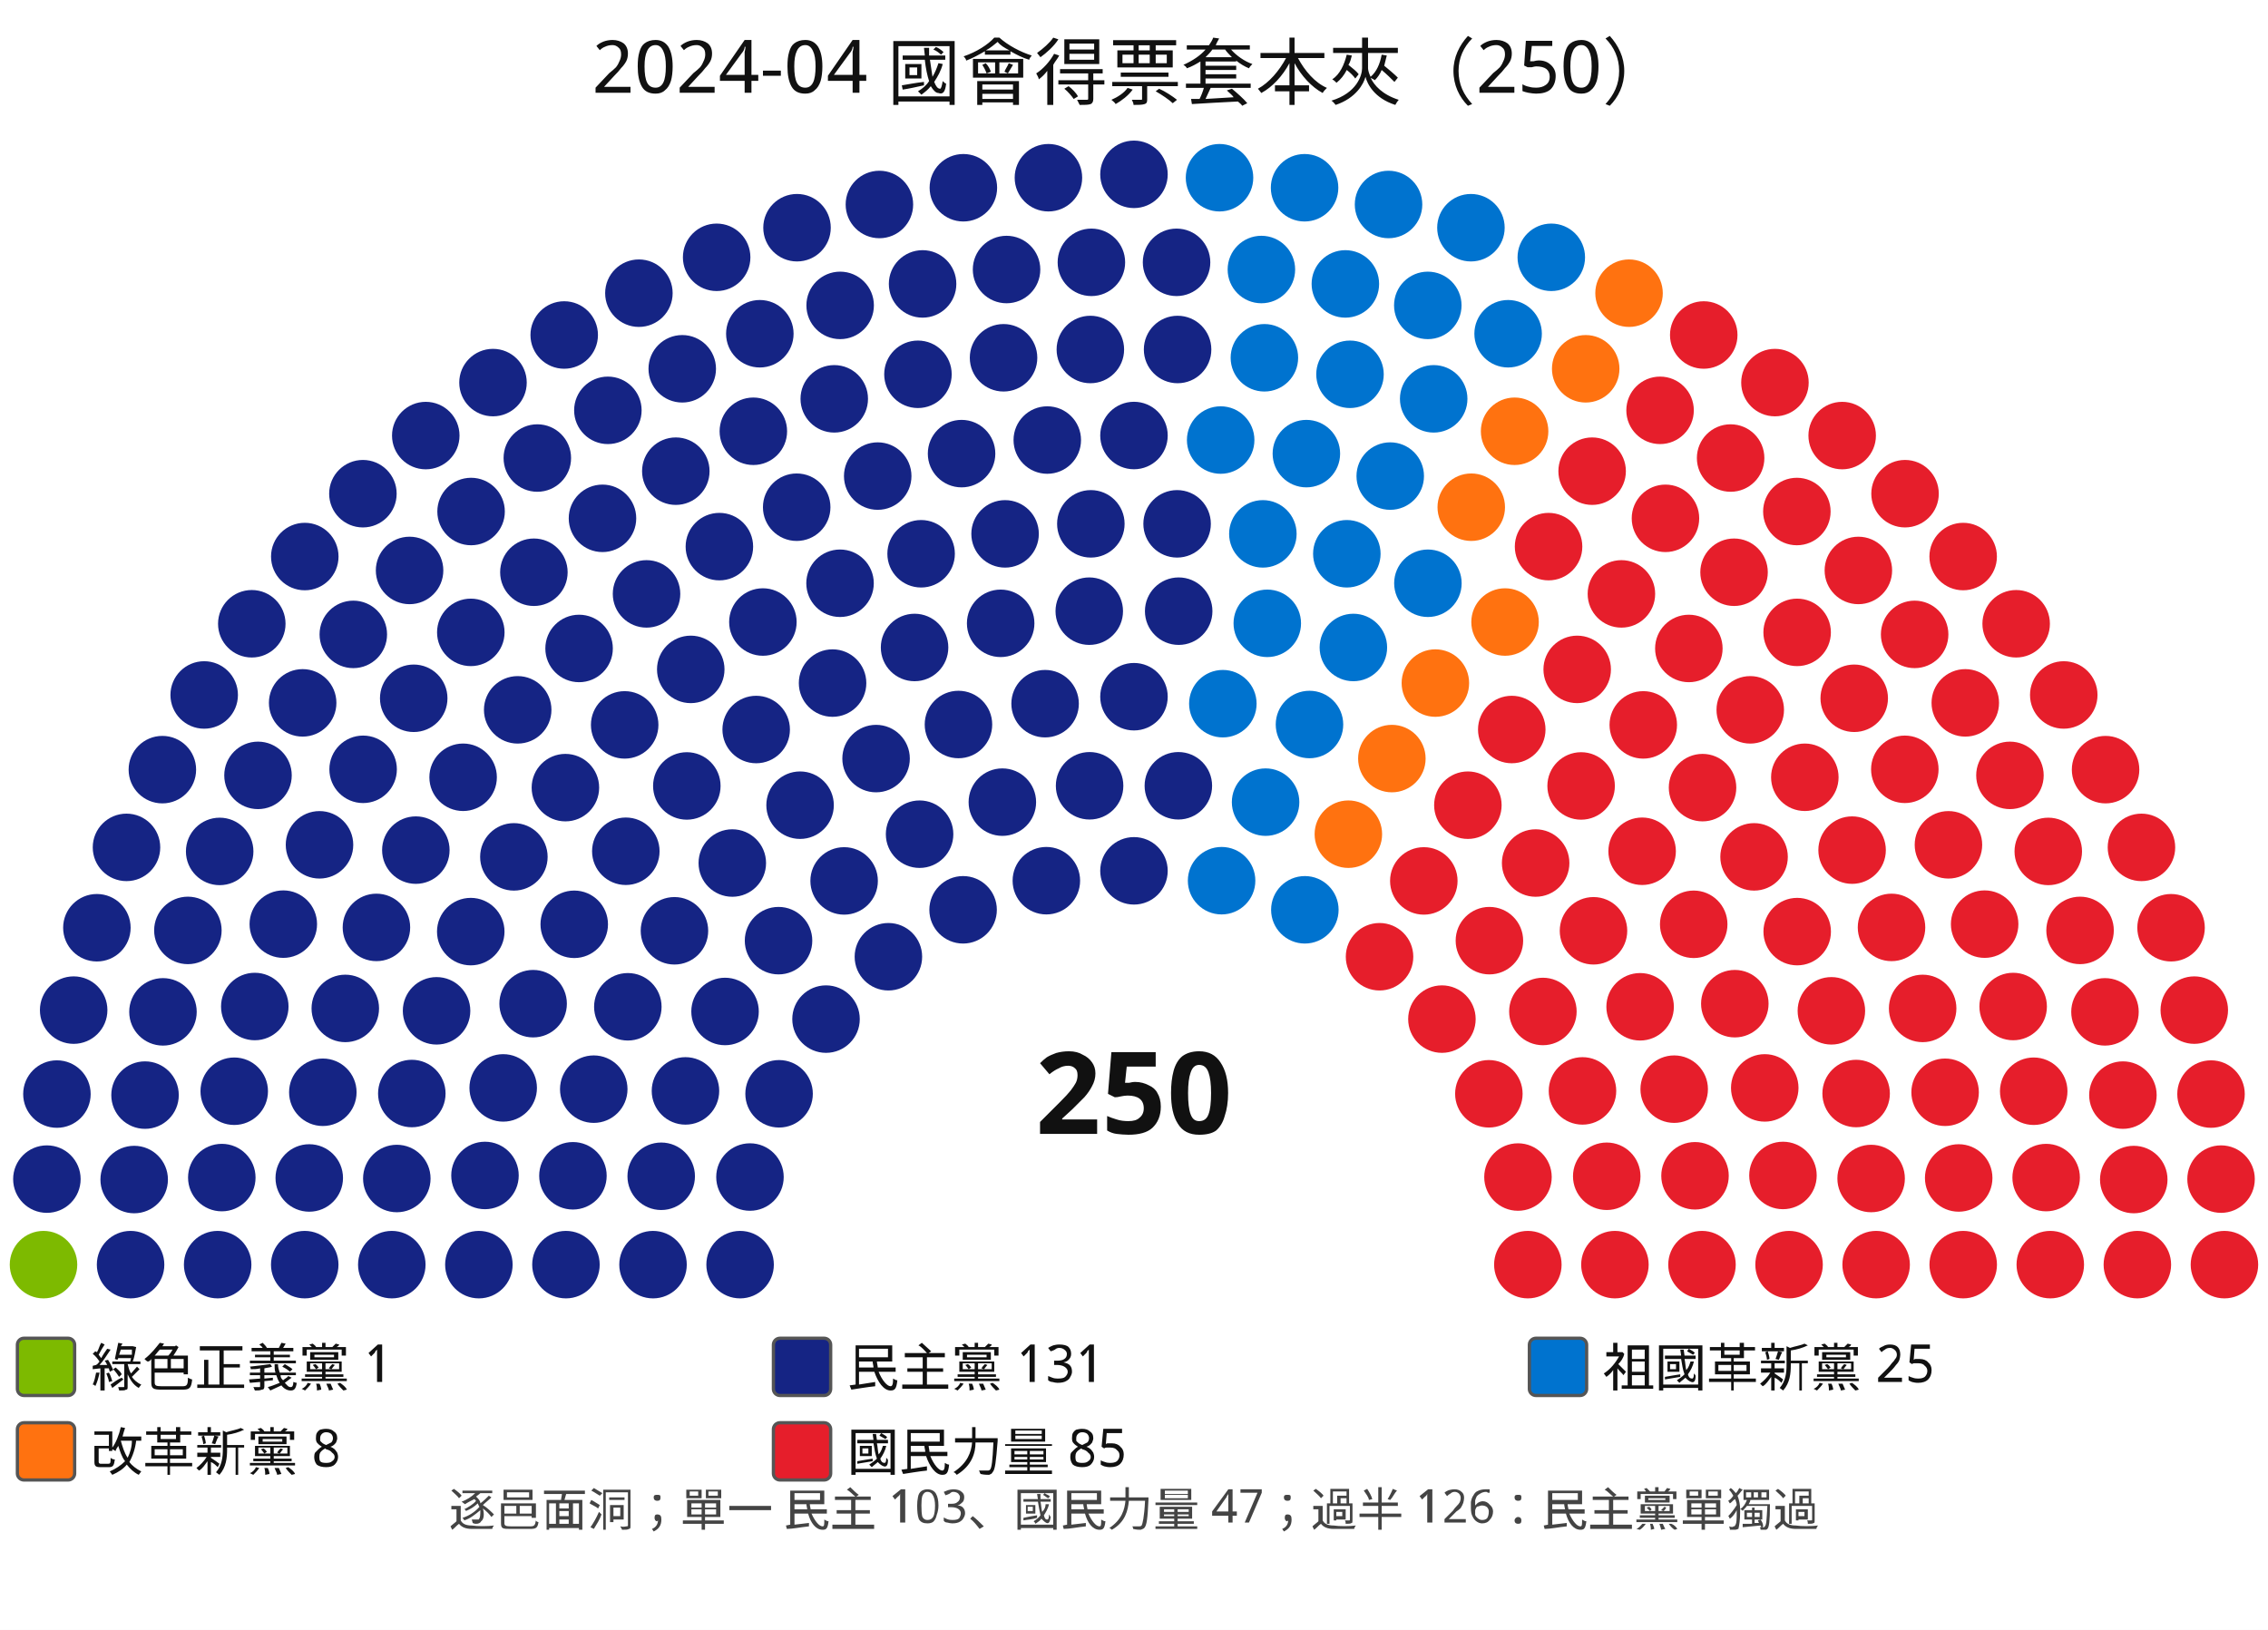
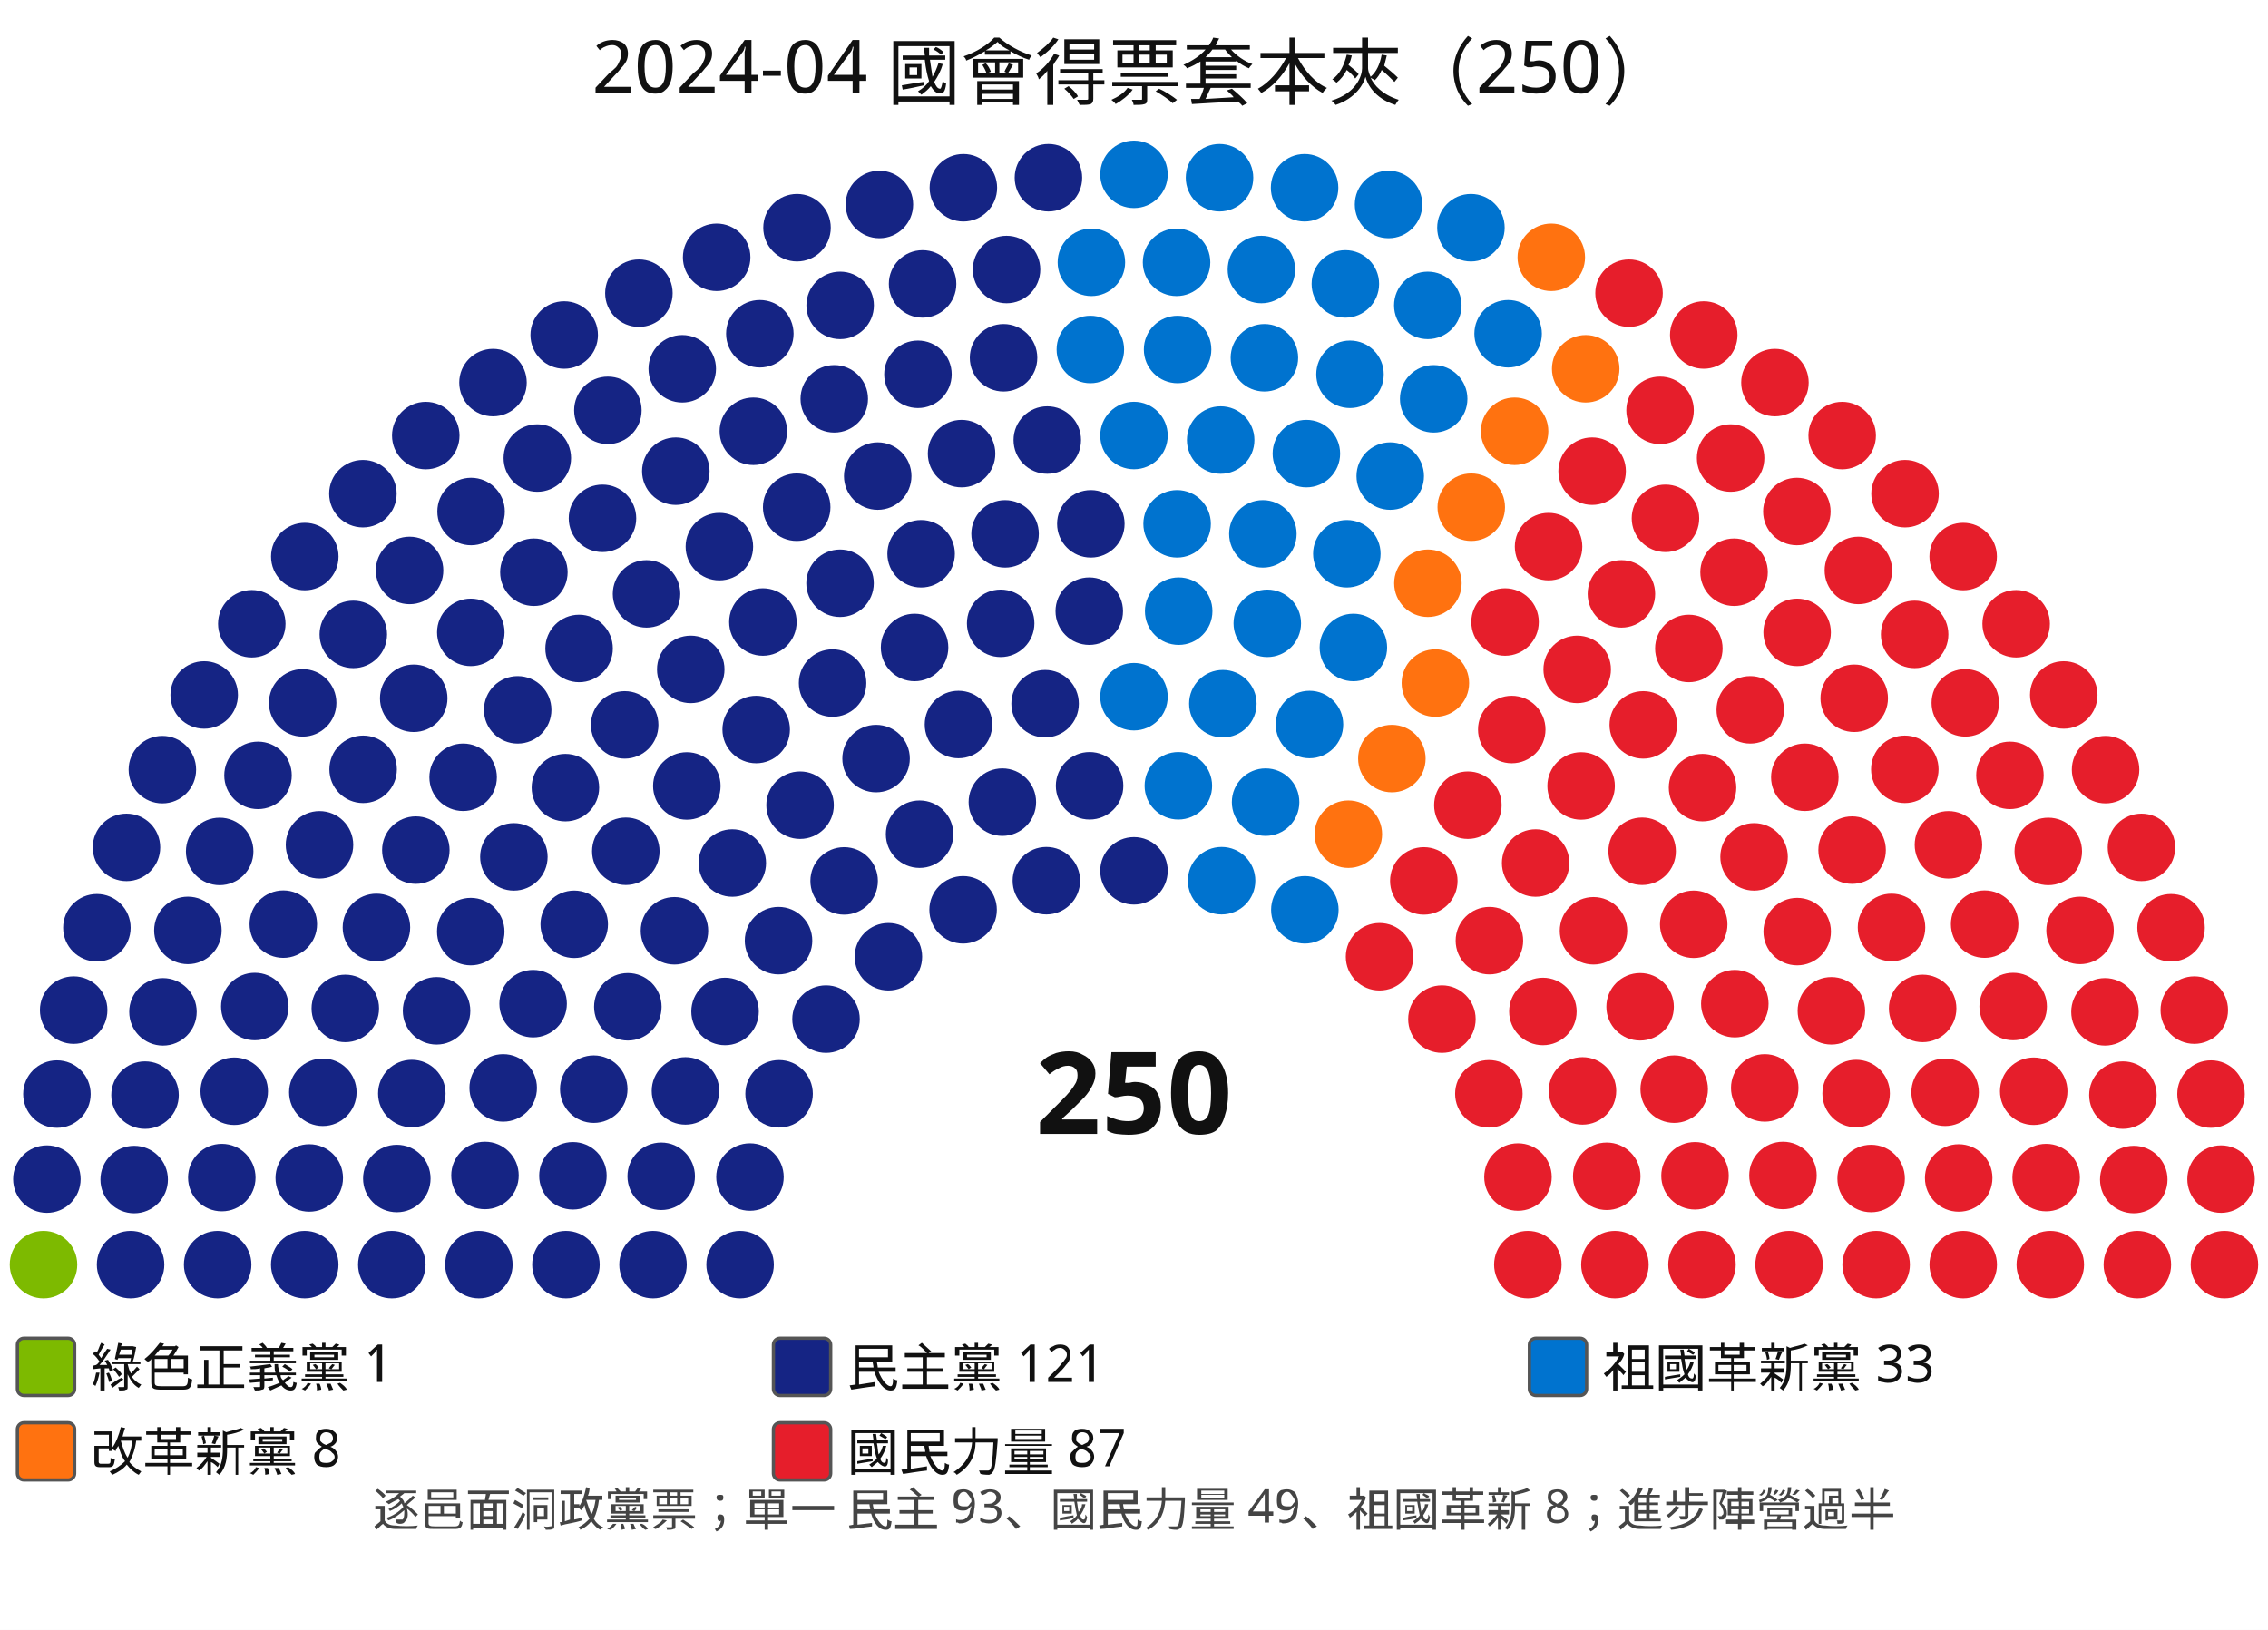
<svg xmlns="http://www.w3.org/2000/svg" viewBox="-20.798 -23.198 41.597 29.898" role="img" aria-label="2024-04 國會得票套本夾（250）">
  <rect x="-20.798" y="-23.198" width="41.597" height="29.898" fill="#ffffff" />
  <text x="0" y="-21.498" text-anchor="middle" font-family="Noto Sans, DejaVu Sans, sans-serif" font-size="1.35" fill="#111">2024-04 國會得票套本夾（250）</text>
  <circle cx="-20" cy="-0" r="0.639" fill="#7DBA00" stroke="#ffffff" stroke-width="0.04" />
  <circle cx="-19.938" cy="-1.569" r="0.639" fill="#152484" stroke="#ffffff" stroke-width="0.04" />
  <circle cx="-19.754" cy="-3.129" r="0.639" fill="#152484" stroke="#ffffff" stroke-width="0.04" />
  <circle cx="-19.447" cy="-4.669" r="0.639" fill="#152484" stroke="#ffffff" stroke-width="0.04" />
  <circle cx="-19.021" cy="-6.18" r="0.639" fill="#152484" stroke="#ffffff" stroke-width="0.04" />
  <circle cx="-18.478" cy="-7.654" r="0.639" fill="#152484" stroke="#ffffff" stroke-width="0.04" />
  <circle cx="-17.82" cy="-9.08" r="0.639" fill="#152484" stroke="#ffffff" stroke-width="0.04" />
  <circle cx="-17.053" cy="-10.45" r="0.639" fill="#152484" stroke="#ffffff" stroke-width="0.04" />
  <circle cx="-16.18" cy="-11.756" r="0.639" fill="#152484" stroke="#ffffff" stroke-width="0.04" />
  <circle cx="-15.208" cy="-12.989" r="0.639" fill="#152484" stroke="#ffffff" stroke-width="0.04" />
  <circle cx="-14.142" cy="-14.142" r="0.639" fill="#152484" stroke="#ffffff" stroke-width="0.04" />
  <circle cx="-12.989" cy="-15.208" r="0.639" fill="#152484" stroke="#ffffff" stroke-width="0.04" />
  <circle cx="-11.756" cy="-16.18" r="0.639" fill="#152484" stroke="#ffffff" stroke-width="0.04" />
  <circle cx="-10.45" cy="-17.053" r="0.639" fill="#152484" stroke="#ffffff" stroke-width="0.04" />
  <circle cx="-9.08" cy="-17.82" r="0.639" fill="#152484" stroke="#ffffff" stroke-width="0.04" />
  <circle cx="-7.654" cy="-18.478" r="0.639" fill="#152484" stroke="#ffffff" stroke-width="0.04" />
  <circle cx="-6.18" cy="-19.021" r="0.639" fill="#152484" stroke="#ffffff" stroke-width="0.04" />
  <circle cx="-4.669" cy="-19.447" r="0.639" fill="#152484" stroke="#ffffff" stroke-width="0.04" />
  <circle cx="-3.129" cy="-19.754" r="0.639" fill="#152484" stroke="#ffffff" stroke-width="0.04" />
  <circle cx="-1.569" cy="-19.938" r="0.639" fill="#152484" stroke="#ffffff" stroke-width="0.04" />
-   <circle cx="0" cy="-20" r="0.639" fill="#152484" stroke="#ffffff" stroke-width="0.04" />
+   <circle cx="0" cy="-20" r="0.639" fill="#0073CF" stroke="#ffffff" stroke-width="0.04" />
  <circle cx="1.569" cy="-19.938" r="0.639" fill="#0073CF" stroke="#ffffff" stroke-width="0.04" />
  <circle cx="3.129" cy="-19.754" r="0.639" fill="#0073CF" stroke="#ffffff" stroke-width="0.04" />
  <circle cx="4.669" cy="-19.447" r="0.639" fill="#0073CF" stroke="#ffffff" stroke-width="0.04" />
  <circle cx="6.18" cy="-19.021" r="0.639" fill="#0073CF" stroke="#ffffff" stroke-width="0.04" />
-   <circle cx="7.654" cy="-18.478" r="0.639" fill="#0073CF" stroke="#ffffff" stroke-width="0.04" />
-   <circle cx="9.08" cy="-17.82" r="0.639" fill="#FF7210" stroke="#ffffff" stroke-width="0.04" />
+   <circle cx="7.654" cy="-18.478" r="0.639" fill="#FF7210" stroke="#ffffff" stroke-width="0.04" />
+   <circle cx="9.08" cy="-17.82" r="0.639" fill="#E61E2B" stroke="#ffffff" stroke-width="0.04" />
  <circle cx="10.45" cy="-17.053" r="0.639" fill="#E61E2B" stroke="#ffffff" stroke-width="0.04" />
  <circle cx="11.756" cy="-16.18" r="0.639" fill="#E61E2B" stroke="#ffffff" stroke-width="0.04" />
  <circle cx="12.989" cy="-15.208" r="0.639" fill="#E61E2B" stroke="#ffffff" stroke-width="0.04" />
  <circle cx="14.142" cy="-14.142" r="0.639" fill="#E61E2B" stroke="#ffffff" stroke-width="0.04" />
  <circle cx="15.208" cy="-12.989" r="0.639" fill="#E61E2B" stroke="#ffffff" stroke-width="0.04" />
  <circle cx="16.18" cy="-11.756" r="0.639" fill="#E61E2B" stroke="#ffffff" stroke-width="0.04" />
  <circle cx="17.053" cy="-10.45" r="0.639" fill="#E61E2B" stroke="#ffffff" stroke-width="0.04" />
  <circle cx="17.82" cy="-9.08" r="0.639" fill="#E61E2B" stroke="#ffffff" stroke-width="0.04" />
  <circle cx="18.478" cy="-7.654" r="0.639" fill="#E61E2B" stroke="#ffffff" stroke-width="0.04" />
  <circle cx="19.021" cy="-6.18" r="0.639" fill="#E61E2B" stroke="#ffffff" stroke-width="0.04" />
  <circle cx="19.447" cy="-4.669" r="0.639" fill="#E61E2B" stroke="#ffffff" stroke-width="0.04" />
  <circle cx="19.754" cy="-3.129" r="0.639" fill="#E61E2B" stroke="#ffffff" stroke-width="0.04" />
  <circle cx="19.938" cy="-1.569" r="0.639" fill="#E61E2B" stroke="#ffffff" stroke-width="0.04" />
  <circle cx="20" cy="0" r="0.639" fill="#E61E2B" stroke="#ffffff" stroke-width="0.04" />
  <circle cx="-18.403" cy="-0" r="0.639" fill="#152484" stroke="#ffffff" stroke-width="0.04" />
  <circle cx="-18.337" cy="-1.561" r="0.639" fill="#152484" stroke="#ffffff" stroke-width="0.04" />
  <circle cx="-18.138" cy="-3.11" r="0.639" fill="#152484" stroke="#ffffff" stroke-width="0.04" />
  <circle cx="-17.809" cy="-4.637" r="0.639" fill="#152484" stroke="#ffffff" stroke-width="0.04" />
  <circle cx="-17.352" cy="-6.131" r="0.639" fill="#152484" stroke="#ffffff" stroke-width="0.04" />
  <circle cx="-16.769" cy="-7.58" r="0.639" fill="#152484" stroke="#ffffff" stroke-width="0.04" />
  <circle cx="-16.066" cy="-8.975" r="0.639" fill="#152484" stroke="#ffffff" stroke-width="0.04" />
  <circle cx="-15.247" cy="-10.305" r="0.639" fill="#152484" stroke="#ffffff" stroke-width="0.04" />
  <circle cx="-14.318" cy="-11.561" r="0.639" fill="#152484" stroke="#ffffff" stroke-width="0.04" />
  <circle cx="-13.286" cy="-12.734" r="0.639" fill="#152484" stroke="#ffffff" stroke-width="0.04" />
  <circle cx="-12.158" cy="-13.815" r="0.639" fill="#152484" stroke="#ffffff" stroke-width="0.04" />
  <circle cx="-10.943" cy="-14.796" r="0.639" fill="#152484" stroke="#ffffff" stroke-width="0.04" />
  <circle cx="-9.649" cy="-15.671" r="0.639" fill="#152484" stroke="#ffffff" stroke-width="0.04" />
  <circle cx="-8.285" cy="-16.433" r="0.639" fill="#152484" stroke="#ffffff" stroke-width="0.04" />
  <circle cx="-6.862" cy="-17.076" r="0.639" fill="#152484" stroke="#ffffff" stroke-width="0.04" />
  <circle cx="-5.389" cy="-17.596" r="0.639" fill="#152484" stroke="#ffffff" stroke-width="0.04" />
  <circle cx="-3.877" cy="-17.99" r="0.639" fill="#152484" stroke="#ffffff" stroke-width="0.04" />
  <circle cx="-2.337" cy="-18.254" r="0.639" fill="#152484" stroke="#ffffff" stroke-width="0.04" />
-   <circle cx="-0.781" cy="-18.386" r="0.639" fill="#152484" stroke="#ffffff" stroke-width="0.04" />
-   <circle cx="0.781" cy="-18.386" r="0.639" fill="#152484" stroke="#ffffff" stroke-width="0.04" />
+   <circle cx="-0.781" cy="-18.386" r="0.639" fill="#0073CF" stroke="#ffffff" stroke-width="0.04" />
+   <circle cx="0.781" cy="-18.386" r="0.639" fill="#0073CF" stroke="#ffffff" stroke-width="0.04" />
  <circle cx="2.337" cy="-18.254" r="0.639" fill="#0073CF" stroke="#ffffff" stroke-width="0.04" />
  <circle cx="3.877" cy="-17.99" r="0.639" fill="#0073CF" stroke="#ffffff" stroke-width="0.04" />
  <circle cx="5.389" cy="-17.596" r="0.639" fill="#0073CF" stroke="#ffffff" stroke-width="0.04" />
  <circle cx="6.862" cy="-17.076" r="0.639" fill="#0073CF" stroke="#ffffff" stroke-width="0.04" />
  <circle cx="8.285" cy="-16.433" r="0.639" fill="#FF7210" stroke="#ffffff" stroke-width="0.04" />
  <circle cx="9.649" cy="-15.671" r="0.639" fill="#E61E2B" stroke="#ffffff" stroke-width="0.04" />
  <circle cx="10.943" cy="-14.796" r="0.639" fill="#E61E2B" stroke="#ffffff" stroke-width="0.04" />
  <circle cx="12.158" cy="-13.815" r="0.639" fill="#E61E2B" stroke="#ffffff" stroke-width="0.04" />
  <circle cx="13.286" cy="-12.734" r="0.639" fill="#E61E2B" stroke="#ffffff" stroke-width="0.04" />
  <circle cx="14.318" cy="-11.561" r="0.639" fill="#E61E2B" stroke="#ffffff" stroke-width="0.04" />
  <circle cx="15.247" cy="-10.305" r="0.639" fill="#E61E2B" stroke="#ffffff" stroke-width="0.04" />
  <circle cx="16.066" cy="-8.975" r="0.639" fill="#E61E2B" stroke="#ffffff" stroke-width="0.04" />
  <circle cx="16.769" cy="-7.58" r="0.639" fill="#E61E2B" stroke="#ffffff" stroke-width="0.04" />
  <circle cx="17.352" cy="-6.131" r="0.639" fill="#E61E2B" stroke="#ffffff" stroke-width="0.04" />
  <circle cx="17.809" cy="-4.637" r="0.639" fill="#E61E2B" stroke="#ffffff" stroke-width="0.04" />
  <circle cx="18.138" cy="-3.11" r="0.639" fill="#E61E2B" stroke="#ffffff" stroke-width="0.04" />
  <circle cx="18.337" cy="-1.561" r="0.639" fill="#E61E2B" stroke="#ffffff" stroke-width="0.04" />
  <circle cx="18.403" cy="0" r="0.639" fill="#E61E2B" stroke="#ffffff" stroke-width="0.04" />
  <circle cx="-16.806" cy="-0" r="0.639" fill="#152484" stroke="#ffffff" stroke-width="0.04" />
  <circle cx="-16.73" cy="-1.597" r="0.639" fill="#152484" stroke="#ffffff" stroke-width="0.04" />
  <circle cx="-16.502" cy="-3.181" r="0.639" fill="#152484" stroke="#ffffff" stroke-width="0.04" />
  <circle cx="-16.125" cy="-4.735" r="0.639" fill="#152484" stroke="#ffffff" stroke-width="0.04" />
  <circle cx="-15.602" cy="-6.246" r="0.639" fill="#152484" stroke="#ffffff" stroke-width="0.04" />
  <circle cx="-14.938" cy="-7.701" r="0.639" fill="#152484" stroke="#ffffff" stroke-width="0.04" />
  <circle cx="-14.138" cy="-9.086" r="0.639" fill="#152484" stroke="#ffffff" stroke-width="0.04" />
  <circle cx="-13.21" cy="-10.389" r="0.639" fill="#152484" stroke="#ffffff" stroke-width="0.04" />
  <circle cx="-12.163" cy="-11.598" r="0.639" fill="#152484" stroke="#ffffff" stroke-width="0.04" />
  <circle cx="-11.006" cy="-12.701" r="0.639" fill="#152484" stroke="#ffffff" stroke-width="0.04" />
  <circle cx="-9.748" cy="-13.69" r="0.639" fill="#152484" stroke="#ffffff" stroke-width="0.04" />
  <circle cx="-8.403" cy="-14.555" r="0.639" fill="#152484" stroke="#ffffff" stroke-width="0.04" />
  <circle cx="-6.981" cy="-15.287" r="0.639" fill="#152484" stroke="#ffffff" stroke-width="0.04" />
  <circle cx="-5.497" cy="-15.882" r="0.639" fill="#152484" stroke="#ffffff" stroke-width="0.04" />
  <circle cx="-3.962" cy="-16.332" r="0.639" fill="#152484" stroke="#ffffff" stroke-width="0.04" />
  <circle cx="-2.392" cy="-16.635" r="0.639" fill="#152484" stroke="#ffffff" stroke-width="0.04" />
-   <circle cx="-0.8" cy="-16.787" r="0.639" fill="#152484" stroke="#ffffff" stroke-width="0.04" />
-   <circle cx="0.8" cy="-16.787" r="0.639" fill="#152484" stroke="#ffffff" stroke-width="0.04" />
+   <circle cx="-0.8" cy="-16.787" r="0.639" fill="#0073CF" stroke="#ffffff" stroke-width="0.04" />
+   <circle cx="0.8" cy="-16.787" r="0.639" fill="#0073CF" stroke="#ffffff" stroke-width="0.04" />
  <circle cx="2.392" cy="-16.635" r="0.639" fill="#0073CF" stroke="#ffffff" stroke-width="0.04" />
  <circle cx="3.962" cy="-16.332" r="0.639" fill="#0073CF" stroke="#ffffff" stroke-width="0.04" />
  <circle cx="5.497" cy="-15.882" r="0.639" fill="#0073CF" stroke="#ffffff" stroke-width="0.04" />
  <circle cx="6.981" cy="-15.287" r="0.639" fill="#FF7210" stroke="#ffffff" stroke-width="0.04" />
  <circle cx="8.403" cy="-14.555" r="0.639" fill="#E61E2B" stroke="#ffffff" stroke-width="0.04" />
  <circle cx="9.748" cy="-13.69" r="0.639" fill="#E61E2B" stroke="#ffffff" stroke-width="0.04" />
  <circle cx="11.006" cy="-12.701" r="0.639" fill="#E61E2B" stroke="#ffffff" stroke-width="0.04" />
  <circle cx="12.163" cy="-11.598" r="0.639" fill="#E61E2B" stroke="#ffffff" stroke-width="0.04" />
  <circle cx="13.21" cy="-10.389" r="0.639" fill="#E61E2B" stroke="#ffffff" stroke-width="0.04" />
  <circle cx="14.138" cy="-9.086" r="0.639" fill="#E61E2B" stroke="#ffffff" stroke-width="0.04" />
  <circle cx="14.938" cy="-7.701" r="0.639" fill="#E61E2B" stroke="#ffffff" stroke-width="0.04" />
  <circle cx="15.602" cy="-6.246" r="0.639" fill="#E61E2B" stroke="#ffffff" stroke-width="0.04" />
  <circle cx="16.125" cy="-4.735" r="0.639" fill="#E61E2B" stroke="#ffffff" stroke-width="0.04" />
  <circle cx="16.502" cy="-3.181" r="0.639" fill="#E61E2B" stroke="#ffffff" stroke-width="0.04" />
  <circle cx="16.73" cy="-1.597" r="0.639" fill="#E61E2B" stroke="#ffffff" stroke-width="0.04" />
  <circle cx="16.806" cy="-0" r="0.639" fill="#E61E2B" stroke="#ffffff" stroke-width="0.04" />
  <circle cx="-15.209" cy="-0" r="0.639" fill="#152484" stroke="#ffffff" stroke-width="0.04" />
  <circle cx="-15.126" cy="-1.59" r="0.639" fill="#152484" stroke="#ffffff" stroke-width="0.04" />
  <circle cx="-14.877" cy="-3.162" r="0.639" fill="#152484" stroke="#ffffff" stroke-width="0.04" />
  <circle cx="-14.465" cy="-4.7" r="0.639" fill="#152484" stroke="#ffffff" stroke-width="0.04" />
  <circle cx="-13.894" cy="-6.186" r="0.639" fill="#152484" stroke="#ffffff" stroke-width="0.04" />
  <circle cx="-13.171" cy="-7.604" r="0.639" fill="#152484" stroke="#ffffff" stroke-width="0.04" />
  <circle cx="-12.304" cy="-8.94" r="0.639" fill="#152484" stroke="#ffffff" stroke-width="0.04" />
  <circle cx="-11.303" cy="-10.177" r="0.639" fill="#152484" stroke="#ffffff" stroke-width="0.04" />
  <circle cx="-10.177" cy="-11.303" r="0.639" fill="#152484" stroke="#ffffff" stroke-width="0.04" />
  <circle cx="-8.94" cy="-12.304" r="0.639" fill="#152484" stroke="#ffffff" stroke-width="0.04" />
  <circle cx="-7.604" cy="-13.171" r="0.639" fill="#152484" stroke="#ffffff" stroke-width="0.04" />
  <circle cx="-6.186" cy="-13.894" r="0.639" fill="#152484" stroke="#ffffff" stroke-width="0.04" />
  <circle cx="-4.7" cy="-14.465" r="0.639" fill="#152484" stroke="#ffffff" stroke-width="0.04" />
  <circle cx="-3.162" cy="-14.877" r="0.639" fill="#152484" stroke="#ffffff" stroke-width="0.04" />
  <circle cx="-1.59" cy="-15.126" r="0.639" fill="#152484" stroke="#ffffff" stroke-width="0.04" />
-   <circle cx="0" cy="-15.209" r="0.639" fill="#152484" stroke="#ffffff" stroke-width="0.04" />
+   <circle cx="0" cy="-15.209" r="0.639" fill="#0073CF" stroke="#ffffff" stroke-width="0.04" />
  <circle cx="1.59" cy="-15.126" r="0.639" fill="#0073CF" stroke="#ffffff" stroke-width="0.04" />
  <circle cx="3.162" cy="-14.877" r="0.639" fill="#0073CF" stroke="#ffffff" stroke-width="0.04" />
  <circle cx="4.7" cy="-14.465" r="0.639" fill="#0073CF" stroke="#ffffff" stroke-width="0.04" />
  <circle cx="6.186" cy="-13.894" r="0.639" fill="#FF7210" stroke="#ffffff" stroke-width="0.04" />
  <circle cx="7.604" cy="-13.171" r="0.639" fill="#E61E2B" stroke="#ffffff" stroke-width="0.04" />
  <circle cx="8.94" cy="-12.304" r="0.639" fill="#E61E2B" stroke="#ffffff" stroke-width="0.04" />
  <circle cx="10.177" cy="-11.303" r="0.639" fill="#E61E2B" stroke="#ffffff" stroke-width="0.04" />
  <circle cx="11.303" cy="-10.177" r="0.639" fill="#E61E2B" stroke="#ffffff" stroke-width="0.04" />
  <circle cx="12.304" cy="-8.94" r="0.639" fill="#E61E2B" stroke="#ffffff" stroke-width="0.04" />
  <circle cx="13.171" cy="-7.604" r="0.639" fill="#E61E2B" stroke="#ffffff" stroke-width="0.04" />
  <circle cx="13.894" cy="-6.186" r="0.639" fill="#E61E2B" stroke="#ffffff" stroke-width="0.04" />
  <circle cx="14.465" cy="-4.7" r="0.639" fill="#E61E2B" stroke="#ffffff" stroke-width="0.04" />
  <circle cx="14.877" cy="-3.162" r="0.639" fill="#E61E2B" stroke="#ffffff" stroke-width="0.04" />
  <circle cx="15.126" cy="-1.59" r="0.639" fill="#E61E2B" stroke="#ffffff" stroke-width="0.04" />
  <circle cx="15.209" cy="0" r="0.639" fill="#E61E2B" stroke="#ffffff" stroke-width="0.04" />
  <circle cx="-13.612" cy="-0" r="0.639" fill="#152484" stroke="#ffffff" stroke-width="0.04" />
  <circle cx="-13.52" cy="-1.58" r="0.639" fill="#152484" stroke="#ffffff" stroke-width="0.04" />
  <circle cx="-13.245" cy="-3.139" r="0.639" fill="#152484" stroke="#ffffff" stroke-width="0.04" />
  <circle cx="-12.791" cy="-4.656" r="0.639" fill="#152484" stroke="#ffffff" stroke-width="0.04" />
  <circle cx="-12.164" cy="-6.109" r="0.639" fill="#152484" stroke="#ffffff" stroke-width="0.04" />
  <circle cx="-11.373" cy="-7.48" r="0.639" fill="#152484" stroke="#ffffff" stroke-width="0.04" />
  <circle cx="-10.428" cy="-8.75" r="0.639" fill="#152484" stroke="#ffffff" stroke-width="0.04" />
  <circle cx="-9.341" cy="-9.901" r="0.639" fill="#152484" stroke="#ffffff" stroke-width="0.04" />
  <circle cx="-8.129" cy="-10.919" r="0.639" fill="#152484" stroke="#ffffff" stroke-width="0.04" />
  <circle cx="-6.806" cy="-11.788" r="0.639" fill="#152484" stroke="#ffffff" stroke-width="0.04" />
  <circle cx="-5.391" cy="-12.499" r="0.639" fill="#152484" stroke="#ffffff" stroke-width="0.04" />
  <circle cx="-3.904" cy="-13.04" r="0.639" fill="#152484" stroke="#ffffff" stroke-width="0.04" />
  <circle cx="-2.364" cy="-13.405" r="0.639" fill="#152484" stroke="#ffffff" stroke-width="0.04" />
  <circle cx="-0.791" cy="-13.589" r="0.639" fill="#152484" stroke="#ffffff" stroke-width="0.04" />
-   <circle cx="0.791" cy="-13.589" r="0.639" fill="#152484" stroke="#ffffff" stroke-width="0.04" />
+   <circle cx="0.791" cy="-13.589" r="0.639" fill="#0073CF" stroke="#ffffff" stroke-width="0.04" />
  <circle cx="2.364" cy="-13.405" r="0.639" fill="#0073CF" stroke="#ffffff" stroke-width="0.04" />
  <circle cx="3.904" cy="-13.04" r="0.639" fill="#0073CF" stroke="#ffffff" stroke-width="0.04" />
-   <circle cx="5.391" cy="-12.499" r="0.639" fill="#0073CF" stroke="#ffffff" stroke-width="0.04" />
-   <circle cx="6.806" cy="-11.788" r="0.639" fill="#FF7210" stroke="#ffffff" stroke-width="0.04" />
+   <circle cx="5.391" cy="-12.499" r="0.639" fill="#FF7210" stroke="#ffffff" stroke-width="0.04" />
+   <circle cx="6.806" cy="-11.788" r="0.639" fill="#E61E2B" stroke="#ffffff" stroke-width="0.04" />
  <circle cx="8.129" cy="-10.919" r="0.639" fill="#E61E2B" stroke="#ffffff" stroke-width="0.04" />
  <circle cx="9.341" cy="-9.901" r="0.639" fill="#E61E2B" stroke="#ffffff" stroke-width="0.04" />
  <circle cx="10.428" cy="-8.75" r="0.639" fill="#E61E2B" stroke="#ffffff" stroke-width="0.04" />
  <circle cx="11.373" cy="-7.48" r="0.639" fill="#E61E2B" stroke="#ffffff" stroke-width="0.04" />
  <circle cx="12.164" cy="-6.109" r="0.639" fill="#E61E2B" stroke="#ffffff" stroke-width="0.04" />
  <circle cx="12.791" cy="-4.656" r="0.639" fill="#E61E2B" stroke="#ffffff" stroke-width="0.04" />
  <circle cx="13.245" cy="-3.139" r="0.639" fill="#E61E2B" stroke="#ffffff" stroke-width="0.04" />
  <circle cx="13.52" cy="-1.58" r="0.639" fill="#E61E2B" stroke="#ffffff" stroke-width="0.04" />
  <circle cx="13.612" cy="0" r="0.639" fill="#E61E2B" stroke="#ffffff" stroke-width="0.04" />
  <circle cx="-12.015" cy="-0" r="0.639" fill="#152484" stroke="#ffffff" stroke-width="0.04" />
  <circle cx="-11.903" cy="-1.636" r="0.639" fill="#152484" stroke="#ffffff" stroke-width="0.04" />
  <circle cx="-11.569" cy="-3.242" r="0.639" fill="#152484" stroke="#ffffff" stroke-width="0.04" />
  <circle cx="-11.02" cy="-4.787" r="0.639" fill="#152484" stroke="#ffffff" stroke-width="0.04" />
  <circle cx="-10.266" cy="-6.243" r="0.639" fill="#152484" stroke="#ffffff" stroke-width="0.04" />
  <circle cx="-9.32" cy="-7.583" r="0.639" fill="#152484" stroke="#ffffff" stroke-width="0.04" />
  <circle cx="-8.201" cy="-8.781" r="0.639" fill="#152484" stroke="#ffffff" stroke-width="0.04" />
  <circle cx="-6.929" cy="-9.816" r="0.639" fill="#152484" stroke="#ffffff" stroke-width="0.04" />
  <circle cx="-5.528" cy="-10.668" r="0.639" fill="#152484" stroke="#ffffff" stroke-width="0.04" />
  <circle cx="-4.024" cy="-11.321" r="0.639" fill="#152484" stroke="#ffffff" stroke-width="0.04" />
  <circle cx="-2.445" cy="-11.764" r="0.639" fill="#152484" stroke="#ffffff" stroke-width="0.04" />
  <circle cx="-0.82" cy="-11.987" r="0.639" fill="#152484" stroke="#ffffff" stroke-width="0.04" />
-   <circle cx="0.82" cy="-11.987" r="0.639" fill="#152484" stroke="#ffffff" stroke-width="0.04" />
+   <circle cx="0.82" cy="-11.987" r="0.639" fill="#0073CF" stroke="#ffffff" stroke-width="0.04" />
  <circle cx="2.445" cy="-11.764" r="0.639" fill="#0073CF" stroke="#ffffff" stroke-width="0.04" />
  <circle cx="4.024" cy="-11.321" r="0.639" fill="#0073CF" stroke="#ffffff" stroke-width="0.04" />
  <circle cx="5.528" cy="-10.668" r="0.639" fill="#FF7210" stroke="#ffffff" stroke-width="0.04" />
  <circle cx="6.929" cy="-9.816" r="0.639" fill="#E61E2B" stroke="#ffffff" stroke-width="0.04" />
  <circle cx="8.201" cy="-8.781" r="0.639" fill="#E61E2B" stroke="#ffffff" stroke-width="0.04" />
  <circle cx="9.32" cy="-7.583" r="0.639" fill="#E61E2B" stroke="#ffffff" stroke-width="0.04" />
  <circle cx="10.266" cy="-6.243" r="0.639" fill="#E61E2B" stroke="#ffffff" stroke-width="0.04" />
  <circle cx="11.02" cy="-4.787" r="0.639" fill="#E61E2B" stroke="#ffffff" stroke-width="0.04" />
  <circle cx="11.569" cy="-3.242" r="0.639" fill="#E61E2B" stroke="#ffffff" stroke-width="0.04" />
  <circle cx="11.903" cy="-1.636" r="0.639" fill="#E61E2B" stroke="#ffffff" stroke-width="0.04" />
  <circle cx="12.015" cy="0" r="0.639" fill="#E61E2B" stroke="#ffffff" stroke-width="0.04" />
  <circle cx="-10.418" cy="-0" r="0.639" fill="#152484" stroke="#ffffff" stroke-width="0.04" />
  <circle cx="-10.29" cy="-1.63" r="0.639" fill="#152484" stroke="#ffffff" stroke-width="0.04" />
  <circle cx="-9.908" cy="-3.219" r="0.639" fill="#152484" stroke="#ffffff" stroke-width="0.04" />
  <circle cx="-9.283" cy="-4.73" r="0.639" fill="#152484" stroke="#ffffff" stroke-width="0.04" />
  <circle cx="-8.428" cy="-6.124" r="0.639" fill="#152484" stroke="#ffffff" stroke-width="0.04" />
  <circle cx="-7.367" cy="-7.367" r="0.639" fill="#152484" stroke="#ffffff" stroke-width="0.04" />
  <circle cx="-6.124" cy="-8.428" r="0.639" fill="#152484" stroke="#ffffff" stroke-width="0.04" />
  <circle cx="-4.73" cy="-9.283" r="0.639" fill="#152484" stroke="#ffffff" stroke-width="0.04" />
  <circle cx="-3.219" cy="-9.908" r="0.639" fill="#152484" stroke="#ffffff" stroke-width="0.04" />
  <circle cx="-1.63" cy="-10.29" r="0.639" fill="#152484" stroke="#ffffff" stroke-width="0.04" />
-   <circle cx="0" cy="-10.418" r="0.639" fill="#152484" stroke="#ffffff" stroke-width="0.04" />
+   <circle cx="0" cy="-10.418" r="0.639" fill="#0073CF" stroke="#ffffff" stroke-width="0.04" />
  <circle cx="1.63" cy="-10.29" r="0.639" fill="#0073CF" stroke="#ffffff" stroke-width="0.04" />
  <circle cx="3.219" cy="-9.908" r="0.639" fill="#0073CF" stroke="#ffffff" stroke-width="0.04" />
  <circle cx="4.73" cy="-9.283" r="0.639" fill="#FF7210" stroke="#ffffff" stroke-width="0.04" />
  <circle cx="6.124" cy="-8.428" r="0.639" fill="#E61E2B" stroke="#ffffff" stroke-width="0.04" />
  <circle cx="7.367" cy="-7.367" r="0.639" fill="#E61E2B" stroke="#ffffff" stroke-width="0.04" />
  <circle cx="8.428" cy="-6.124" r="0.639" fill="#E61E2B" stroke="#ffffff" stroke-width="0.04" />
  <circle cx="9.283" cy="-4.73" r="0.639" fill="#E61E2B" stroke="#ffffff" stroke-width="0.04" />
  <circle cx="9.908" cy="-3.219" r="0.639" fill="#E61E2B" stroke="#ffffff" stroke-width="0.04" />
  <circle cx="10.29" cy="-1.63" r="0.639" fill="#E61E2B" stroke="#ffffff" stroke-width="0.04" />
  <circle cx="10.418" cy="0" r="0.639" fill="#E61E2B" stroke="#ffffff" stroke-width="0.04" />
  <circle cx="-8.821" cy="-0" r="0.639" fill="#152484" stroke="#ffffff" stroke-width="0.04" />
  <circle cx="-8.671" cy="-1.621" r="0.639" fill="#152484" stroke="#ffffff" stroke-width="0.04" />
  <circle cx="-8.226" cy="-3.187" r="0.639" fill="#152484" stroke="#ffffff" stroke-width="0.04" />
  <circle cx="-7.5" cy="-4.644" r="0.639" fill="#152484" stroke="#ffffff" stroke-width="0.04" />
  <circle cx="-6.519" cy="-5.943" r="0.639" fill="#152484" stroke="#ffffff" stroke-width="0.04" />
  <circle cx="-5.316" cy="-7.039" r="0.639" fill="#152484" stroke="#ffffff" stroke-width="0.04" />
  <circle cx="-3.932" cy="-7.896" r="0.639" fill="#152484" stroke="#ffffff" stroke-width="0.04" />
  <circle cx="-2.414" cy="-8.484" r="0.639" fill="#152484" stroke="#ffffff" stroke-width="0.04" />
  <circle cx="-0.814" cy="-8.784" r="0.639" fill="#152484" stroke="#ffffff" stroke-width="0.04" />
-   <circle cx="0.814" cy="-8.784" r="0.639" fill="#152484" stroke="#ffffff" stroke-width="0.04" />
+   <circle cx="0.814" cy="-8.784" r="0.639" fill="#0073CF" stroke="#ffffff" stroke-width="0.04" />
  <circle cx="2.414" cy="-8.484" r="0.639" fill="#0073CF" stroke="#ffffff" stroke-width="0.04" />
  <circle cx="3.932" cy="-7.896" r="0.639" fill="#FF7210" stroke="#ffffff" stroke-width="0.04" />
  <circle cx="5.316" cy="-7.039" r="0.639" fill="#E61E2B" stroke="#ffffff" stroke-width="0.04" />
  <circle cx="6.519" cy="-5.943" r="0.639" fill="#E61E2B" stroke="#ffffff" stroke-width="0.04" />
  <circle cx="7.5" cy="-4.644" r="0.639" fill="#E61E2B" stroke="#ffffff" stroke-width="0.04" />
  <circle cx="8.226" cy="-3.187" r="0.639" fill="#E61E2B" stroke="#ffffff" stroke-width="0.04" />
  <circle cx="8.671" cy="-1.621" r="0.639" fill="#E61E2B" stroke="#ffffff" stroke-width="0.04" />
  <circle cx="8.821" cy="0" r="0.639" fill="#E61E2B" stroke="#ffffff" stroke-width="0.04" />
  <circle cx="-7.224" cy="-0" r="0.639" fill="#152484" stroke="#ffffff" stroke-width="0.04" />
  <circle cx="-7.043" cy="-1.607" r="0.639" fill="#152484" stroke="#ffffff" stroke-width="0.04" />
  <circle cx="-6.509" cy="-3.134" r="0.639" fill="#152484" stroke="#ffffff" stroke-width="0.04" />
  <circle cx="-5.648" cy="-4.504" r="0.639" fill="#152484" stroke="#ffffff" stroke-width="0.04" />
  <circle cx="-4.504" cy="-5.648" r="0.639" fill="#152484" stroke="#ffffff" stroke-width="0.04" />
  <circle cx="-3.134" cy="-6.509" r="0.639" fill="#152484" stroke="#ffffff" stroke-width="0.04" />
  <circle cx="-1.607" cy="-7.043" r="0.639" fill="#152484" stroke="#ffffff" stroke-width="0.04" />
  <circle cx="0" cy="-7.224" r="0.639" fill="#152484" stroke="#ffffff" stroke-width="0.04" />
  <circle cx="1.607" cy="-7.043" r="0.639" fill="#0073CF" stroke="#ffffff" stroke-width="0.04" />
  <circle cx="3.134" cy="-6.509" r="0.639" fill="#0073CF" stroke="#ffffff" stroke-width="0.04" />
  <circle cx="4.504" cy="-5.648" r="0.639" fill="#E61E2B" stroke="#ffffff" stroke-width="0.04" />
  <circle cx="5.648" cy="-4.504" r="0.639" fill="#E61E2B" stroke="#ffffff" stroke-width="0.04" />
  <circle cx="6.509" cy="-3.134" r="0.639" fill="#E61E2B" stroke="#ffffff" stroke-width="0.04" />
  <circle cx="7.043" cy="-1.607" r="0.639" fill="#E61E2B" stroke="#ffffff" stroke-width="0.04" />
  <circle cx="7.224" cy="0" r="0.639" fill="#E61E2B" stroke="#ffffff" stroke-width="0.04" />
  <text x="0" y="-2.400" text-anchor="middle" font-family="Noto Sans, DejaVu Sans, sans-serif" font-size="2.1" font-weight="700" fill="#111">250</text>
  <rect x="-20.479" y="1.350" width="1.05" height="1.05" fill="#7DBA00" stroke="#555" stroke-width="0.06" rx="0.12" />
  <text x="-19.129" y="2.230" font-family="Noto Sans, DejaVu Sans, sans-serif" font-size="0.95" fill="#111">綠色正義黨 1</text>
  <rect x="-6.613" y="1.350" width="1.05" height="1.05" fill="#152484" stroke="#555" stroke-width="0.06" rx="0.12" />
-   <text x="-5.263" y="2.230" font-family="Noto Sans, DejaVu Sans, sans-serif" font-size="0.95" fill="#111">民主黨 131</text>
+   <text x="-5.263" y="2.230" font-family="Noto Sans, DejaVu Sans, sans-serif" font-size="0.95" fill="#111">民主黨 121</text>
  <rect x="7.252" y="1.350" width="1.05" height="1.05" fill="#0073CF" stroke="#555" stroke-width="0.06" rx="0.12" />
-   <text x="8.602" y="2.230" font-family="Noto Sans, DejaVu Sans, sans-serif" font-size="0.95" fill="#111">祖國革新黨 25</text>
+   <text x="8.602" y="2.230" font-family="Noto Sans, DejaVu Sans, sans-serif" font-size="0.95" fill="#111">祖國革新黨 33</text>
  <rect x="-20.479" y="2.900" width="1.05" height="1.05" fill="#FF7210" stroke="#555" stroke-width="0.06" rx="0.12" />
  <text x="-19.129" y="3.780" font-family="Noto Sans, DejaVu Sans, sans-serif" font-size="0.95" fill="#111">改革新黨 8</text>
  <rect x="-6.613" y="2.900" width="1.05" height="1.05" fill="#E61E2B" stroke="#555" stroke-width="0.06" rx="0.12" />
-   <text x="-5.263" y="3.780" font-family="Noto Sans, DejaVu Sans, sans-serif" font-size="0.95" fill="#111">國民力量 85</text>
-   <text x="0" y="4.800" text-anchor="middle" font-family="Noto Sans, DejaVu Sans, sans-serif" font-size="0.85" fill="#444">逐邑面洞；單一 民主 103、國民力量 47；過半 126：民主黨單獨過</text>
+   <text x="-5.263" y="3.780" font-family="Noto Sans, DejaVu Sans, sans-serif" font-size="0.95" fill="#111">國民力量 87</text>
+   <text x="0" y="4.800" text-anchor="middle" font-family="Noto Sans, DejaVu Sans, sans-serif" font-size="0.85" fill="#444">逐邑面洞政黨票；單一 民主 93、國民力量 49、祖國革新 8；進步陣營過半</text>
</svg>
